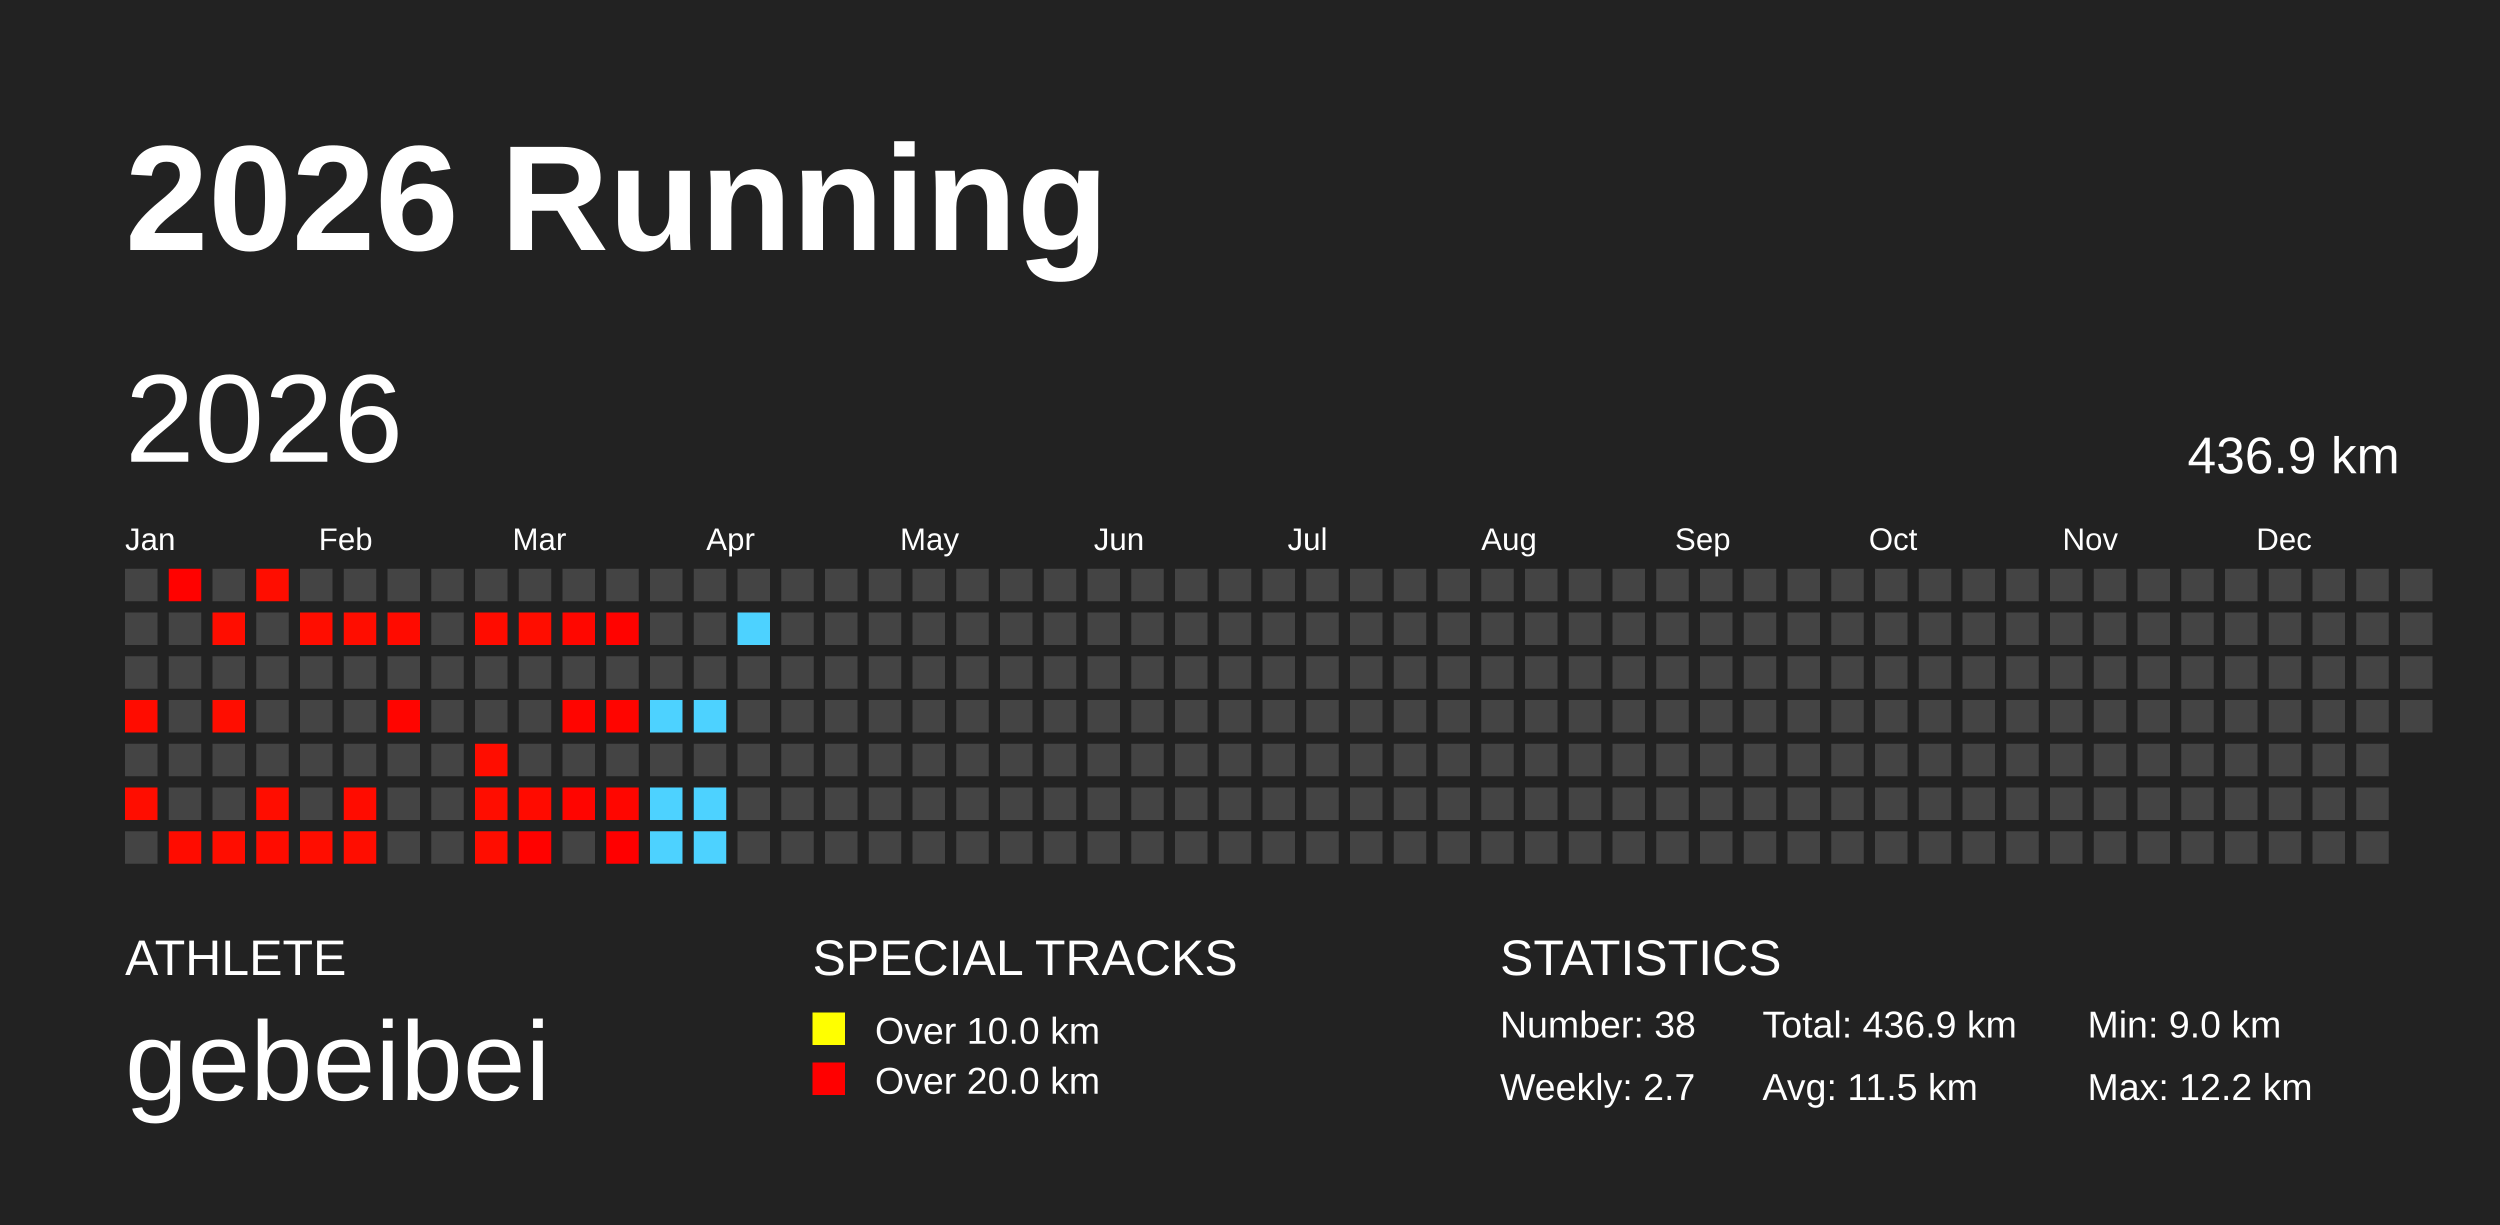
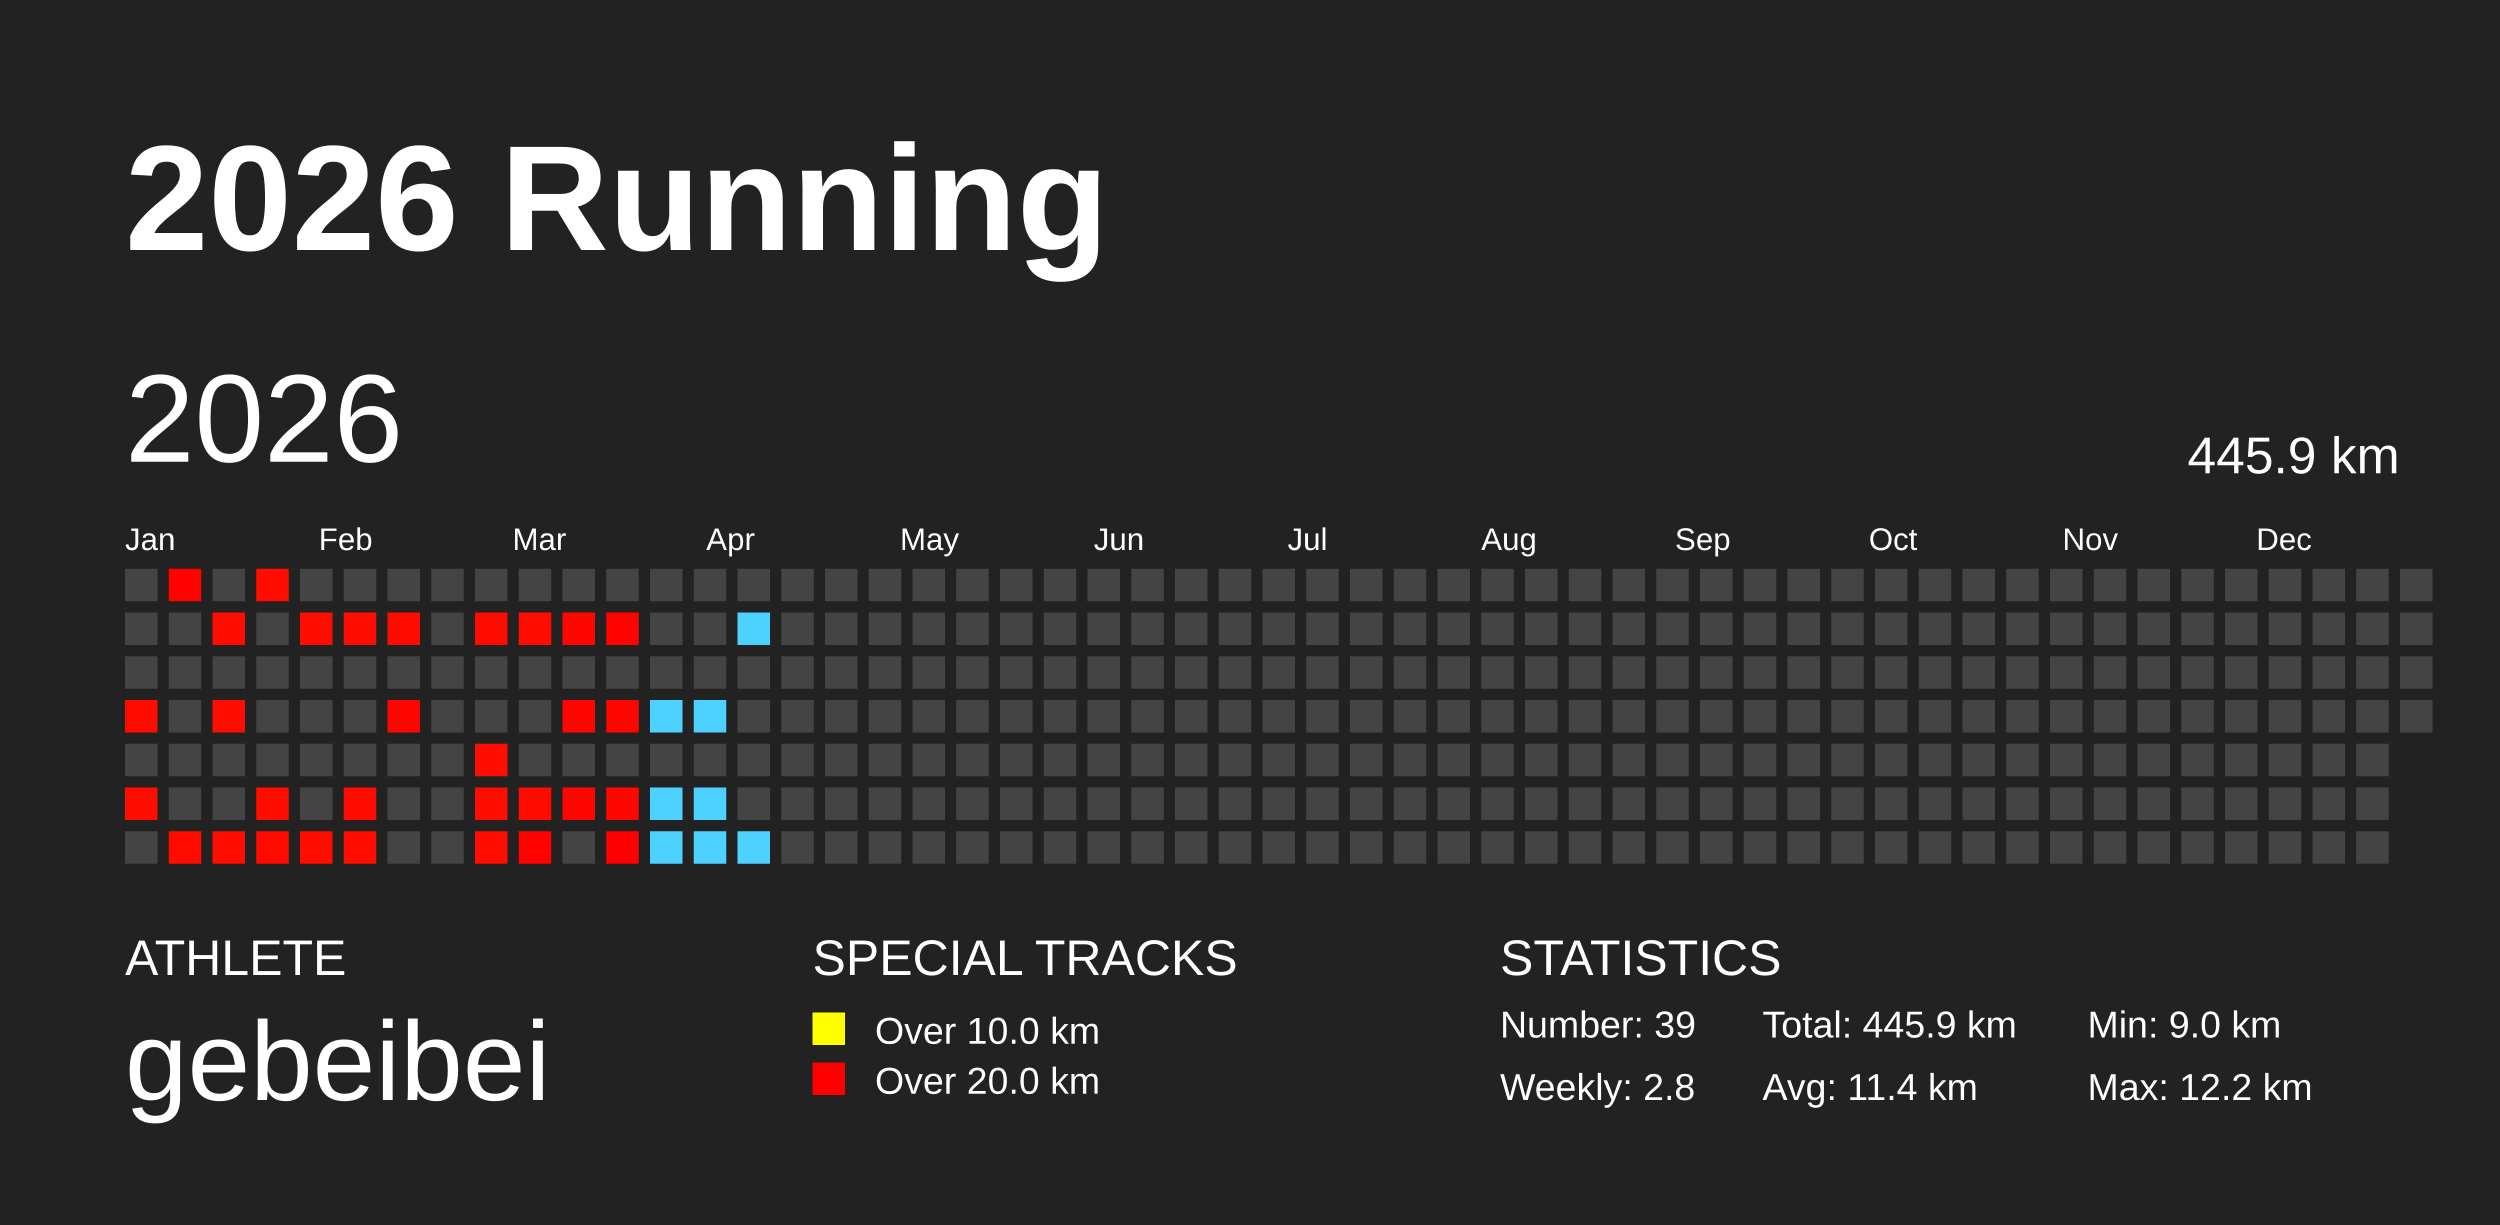
<svg xmlns="http://www.w3.org/2000/svg" baseProfile="full" height="98mm" version="1.1" viewBox="0,0,200,98" width="200mm">
  <defs />
  <rect fill="#222222" height="98" width="200" x="0" y="0" />
  <text fill="#FFFFFF" style="font-size:12px; font-family:Arial; font-weight:bold;" x="10" y="20">2026 Running</text>
  <text fill="#FFFFFF" style="font-size:4px; font-family:Arial" x="10" y="78">ATHLETE</text>
  <text fill="#FFFFFF" style="font-size:9px; font-family:Arial" x="10" y="88">gebeibei</text>
  <text fill="#FFFFFF" style="font-size:4px; font-family:Arial" x="65" y="78">SPECIAL TRACKS</text>
  <rect fill="yellow" height="2.6" width="2.6" x="65" y="81" />
  <text fill="#FFFFFF" style="font-size:3px; font-family:Arial" x="70" y="83.5">Over 10.0 km</text>
  <rect fill="red" height="2.6" width="2.6" x="65" y="85" />
  <text fill="#FFFFFF" style="font-size:3px; font-family:Arial" x="70" y="87.5">Over 20.0 km</text>
  <text fill="#FFFFFF" style="font-size:4px; font-family:Arial" x="120" y="78">STATISTICS</text>
-   <text fill="#FFFFFF" style="font-size:3px; font-family:Arial" x="120" y="83">Number: 38</text>
-   <text fill="#FFFFFF" style="font-size:3px; font-family:Arial" x="120" y="88">Weekly: 2.7</text>
-   <text fill="#FFFFFF" style="font-size:3px; font-family:Arial" x="141" y="83">Total: 436.9 km</text>
-   <text fill="#FFFFFF" style="font-size:3px; font-family:Arial" x="141" y="88">Avg: 11.5 km</text>
+   <text fill="#FFFFFF" style="font-size:3px; font-family:Arial" x="120" y="83">Number: 39</text>
+   <text fill="#FFFFFF" style="font-size:3px; font-family:Arial" x="120" y="88">Weekly: 2.8</text>
+   <text fill="#FFFFFF" style="font-size:3px; font-family:Arial" x="141" y="83">Total: 445.9 km</text>
+   <text fill="#FFFFFF" style="font-size:3px; font-family:Arial" x="141" y="88">Avg: 11.4 km</text>
  <text fill="#FFFFFF" style="font-size:3px; font-family:Arial" x="167" y="83">Min: 9.0 km</text>
  <text fill="#FFFFFF" style="font-size:3px; font-family:Arial" x="167" y="88">Max: 12.2 km</text>
  <text dominant-baseline="hanging" fill="#FFFFFF" style="font-size:10.0px; font-family:Arial;" x="10" y="30">2026</text>
-   <text dominant-baseline="hanging" fill="#FFFFFF" style="font-size:4.125px; font-family:Arial;" x="175" y="35">436.9 km</text>
+   <text dominant-baseline="hanging" fill="#FFFFFF" style="font-size:4.125px; font-family:Arial;" x="175" y="35">445.9 km</text>
  <text fill="#FFFFFF" style="font-size:2.5px; font-family:Arial" x="10.0" y="44">Jan</text>
  <text fill="#FFFFFF" style="font-size:2.5px; font-family:Arial" x="25.5" y="44">Feb</text>
  <text fill="#FFFFFF" style="font-size:2.5px; font-family:Arial" x="41.0" y="44">Mar</text>
  <text fill="#FFFFFF" style="font-size:2.5px; font-family:Arial" x="56.5" y="44">Apr</text>
  <text fill="#FFFFFF" style="font-size:2.5px; font-family:Arial" x="72.0" y="44">May</text>
  <text fill="#FFFFFF" style="font-size:2.5px; font-family:Arial" x="87.5" y="44">Jun</text>
  <text fill="#FFFFFF" style="font-size:2.5px; font-family:Arial" x="103.0" y="44">Jul</text>
  <text fill="#FFFFFF" style="font-size:2.5px; font-family:Arial" x="118.5" y="44">Aug</text>
  <text fill="#FFFFFF" style="font-size:2.5px; font-family:Arial" x="134.0" y="44">Sep</text>
  <text fill="#FFFFFF" style="font-size:2.5px; font-family:Arial" x="149.5" y="44">Oct</text>
  <text fill="#FFFFFF" style="font-size:2.5px; font-family:Arial" x="165.0" y="44">Nov</text>
  <text fill="#FFFFFF" style="font-size:2.5px; font-family:Arial" x="180.5" y="44">Dec</text>
  <rect fill="#444444" height="2.6" width="2.6" x="10.0" y="45.5" />
  <rect fill="#444444" height="2.6" width="2.6" x="10.0" y="49.0" />
  <rect fill="#444444" height="2.6" width="2.6" x="10.0" y="52.5" />
  <rect fill="#ff0c00" height="2.6" width="2.6" x="10.0" y="56.0" />
  <rect fill="#444444" height="2.6" width="2.6" x="10.0" y="59.5" />
  <rect fill="#ff0d00" height="2.6" width="2.6" x="10.0" y="63.0" />
  <rect fill="#444444" height="2.6" width="2.6" x="10.0" y="66.5" />
  <rect fill="#ff0200" height="2.6" width="2.6" x="13.5" y="45.5" />
  <rect fill="#444444" height="2.6" width="2.6" x="13.5" y="49.0" />
  <rect fill="#444444" height="2.6" width="2.6" x="13.5" y="52.5" />
  <rect fill="#444444" height="2.6" width="2.6" x="13.5" y="56.0" />
  <rect fill="#444444" height="2.6" width="2.6" x="13.5" y="59.5" />
  <rect fill="#444444" height="2.6" width="2.6" x="13.5" y="63.0" />
  <rect fill="#ff0c00" height="2.6" width="2.6" x="13.5" y="66.5" />
  <rect fill="#444444" height="2.6" width="2.6" x="17.0" y="45.5" />
  <rect fill="#ff0d00" height="2.6" width="2.6" x="17.0" y="49.0" />
  <rect fill="#444444" height="2.6" width="2.6" x="17.0" y="52.5" />
  <rect fill="#ff0d00" height="2.6" width="2.6" x="17.0" y="56.0" />
  <rect fill="#444444" height="2.6" width="2.6" x="17.0" y="59.5" />
  <rect fill="#444444" height="2.6" width="2.6" x="17.0" y="63.0" />
  <rect fill="#ff0d00" height="2.6" width="2.6" x="17.0" y="66.5" />
  <rect fill="#ff0d00" height="2.6" width="2.6" x="20.5" y="45.5" />
  <rect fill="#444444" height="2.6" width="2.6" x="20.5" y="49.0" />
  <rect fill="#444444" height="2.6" width="2.6" x="20.5" y="52.5" />
  <rect fill="#444444" height="2.6" width="2.6" x="20.5" y="56.0" />
  <rect fill="#444444" height="2.6" width="2.6" x="20.5" y="59.5" />
  <rect fill="#ff0d00" height="2.6" width="2.6" x="20.5" y="63.0" />
  <rect fill="#ff0c00" height="2.6" width="2.6" x="20.5" y="66.5" />
  <rect fill="#444444" height="2.6" width="2.6" x="24.0" y="45.5" />
  <rect fill="#ff0d00" height="2.6" width="2.6" x="24.0" y="49.0" />
  <rect fill="#444444" height="2.6" width="2.6" x="24.0" y="52.5" />
  <rect fill="#444444" height="2.6" width="2.6" x="24.0" y="56.0" />
  <rect fill="#444444" height="2.6" width="2.6" x="24.0" y="59.5" />
  <rect fill="#444444" height="2.6" width="2.6" x="24.0" y="63.0" />
  <rect fill="#ff0d00" height="2.6" width="2.6" x="24.0" y="66.5" />
  <rect fill="#444444" height="2.6" width="2.6" x="27.5" y="45.5" />
  <rect fill="#ff0d00" height="2.6" width="2.6" x="27.5" y="49.0" />
  <rect fill="#444444" height="2.6" width="2.6" x="27.5" y="52.5" />
  <rect fill="#444444" height="2.6" width="2.6" x="27.5" y="56.0" />
  <rect fill="#444444" height="2.6" width="2.6" x="27.5" y="59.5" />
  <rect fill="#ff0c00" height="2.6" width="2.6" x="27.5" y="63.0" />
  <rect fill="#ff0d00" height="2.6" width="2.6" x="27.5" y="66.5" />
  <rect fill="#444444" height="2.6" width="2.6" x="31.0" y="45.5" />
  <rect fill="#ff0b00" height="2.6" width="2.6" x="31.0" y="49.0" />
  <rect fill="#444444" height="2.6" width="2.6" x="31.0" y="52.5" />
  <rect fill="#ff0500" height="2.6" width="2.6" x="31.0" y="56.0" />
  <rect fill="#444444" height="2.6" width="2.6" x="31.0" y="59.5" />
  <rect fill="#444444" height="2.6" width="2.6" x="31.0" y="63.0" />
  <rect fill="#444444" height="2.6" width="2.6" x="31.0" y="66.5" />
  <rect fill="#444444" height="2.6" width="2.6" x="34.5" y="45.5" />
  <rect fill="#444444" height="2.6" width="2.6" x="34.5" y="49.0" />
  <rect fill="#444444" height="2.6" width="2.6" x="34.5" y="52.5" />
  <rect fill="#444444" height="2.6" width="2.6" x="34.5" y="56.0" />
  <rect fill="#444444" height="2.6" width="2.6" x="34.5" y="59.5" />
  <rect fill="#444444" height="2.6" width="2.6" x="34.5" y="63.0" />
  <rect fill="#444444" height="2.6" width="2.6" x="34.5" y="66.5" />
  <rect fill="#444444" height="2.6" width="2.6" x="38.0" y="45.5" />
  <rect fill="#ff0c00" height="2.6" width="2.6" x="38.0" y="49.0" />
  <rect fill="#444444" height="2.6" width="2.6" x="38.0" y="52.5" />
  <rect fill="#444444" height="2.6" width="2.6" x="38.0" y="56.0" />
  <rect fill="#ff0d00" height="2.6" width="2.6" x="38.0" y="59.5" />
  <rect fill="#ff0d00" height="2.6" width="2.6" x="38.0" y="63.0" />
  <rect fill="#ff0d00" height="2.6" width="2.6" x="38.0" y="66.5" />
  <rect fill="#444444" height="2.6" width="2.6" x="41.5" y="45.5" />
  <rect fill="#ff0d00" height="2.6" width="2.6" x="41.5" y="49.0" />
  <rect fill="#444444" height="2.6" width="2.6" x="41.5" y="52.5" />
  <rect fill="#444444" height="2.6" width="2.6" x="41.5" y="56.0" />
  <rect fill="#444444" height="2.6" width="2.6" x="41.5" y="59.5" />
  <rect fill="#ff0b00" height="2.6" width="2.6" x="41.5" y="63.0" />
  <rect fill="#ff0200" height="2.6" width="2.6" x="41.5" y="66.5" />
  <rect fill="#444444" height="2.6" width="2.6" x="45.0" y="45.5" />
  <rect fill="#ff0700" height="2.6" width="2.6" x="45.0" y="49.0" />
  <rect fill="#444444" height="2.6" width="2.6" x="45.0" y="52.5" />
  <rect fill="#ff0500" height="2.6" width="2.6" x="45.0" y="56.0" />
  <rect fill="#444444" height="2.6" width="2.6" x="45.0" y="59.5" />
  <rect fill="#ff0500" height="2.6" width="2.6" x="45.0" y="63.0" />
  <rect fill="#444444" height="2.6" width="2.6" x="45.0" y="66.5" />
  <rect fill="#444444" height="2.6" width="2.6" x="48.5" y="45.5" />
  <rect fill="#ff0300" height="2.6" width="2.6" x="48.5" y="49.0" />
  <rect fill="#444444" height="2.6" width="2.6" x="48.5" y="52.5" />
  <rect fill="#ff0500" height="2.6" width="2.6" x="48.5" y="56.0" />
  <rect fill="#444444" height="2.6" width="2.6" x="48.5" y="59.5" />
  <rect fill="#ff0600" height="2.6" width="2.6" x="48.5" y="63.0" />
  <rect fill="#ff0000" height="2.6" width="2.6" x="48.5" y="66.5" />
  <rect fill="#444444" height="2.6" width="2.6" x="52.0" y="45.5" />
  <rect fill="#444444" height="2.6" width="2.6" x="52.0" y="49.0" />
  <rect fill="#444444" height="2.6" width="2.6" x="52.0" y="52.5" />
  <rect fill="#4dd2ff" height="2.6" width="2.6" x="52.0" y="56.0" />
  <rect fill="#444444" height="2.6" width="2.6" x="52.0" y="59.5" />
  <rect fill="#4dd2ff" height="2.6" width="2.6" x="52.0" y="63.0" />
  <rect fill="#4dd2ff" height="2.6" width="2.6" x="52.0" y="66.5" />
  <rect fill="#444444" height="2.6" width="2.6" x="55.5" y="45.5" />
  <rect fill="#444444" height="2.6" width="2.6" x="55.5" y="49.0" />
  <rect fill="#444444" height="2.6" width="2.6" x="55.5" y="52.5" />
  <rect fill="#4dd2ff" height="2.6" width="2.6" x="55.5" y="56.0" />
  <rect fill="#444444" height="2.6" width="2.6" x="55.5" y="59.5" />
  <rect fill="#4dd2ff" height="2.6" width="2.6" x="55.5" y="63.0" />
  <rect fill="#4dd2ff" height="2.6" width="2.6" x="55.5" y="66.5" />
  <rect fill="#444444" height="2.6" width="2.6" x="59.0" y="45.5" />
  <rect fill="#4dd2ff" height="2.6" width="2.6" x="59.0" y="49.0" />
  <rect fill="#444444" height="2.6" width="2.6" x="59.0" y="52.5" />
  <rect fill="#444444" height="2.6" width="2.6" x="59.0" y="56.0" />
  <rect fill="#444444" height="2.6" width="2.6" x="59.0" y="59.5" />
  <rect fill="#444444" height="2.6" width="2.6" x="59.0" y="63.0" />
-   <rect fill="#444444" height="2.6" width="2.6" x="59.0" y="66.5" />
+   <rect fill="#4dd2ff" height="2.6" width="2.6" x="59.0" y="66.5" />
  <rect fill="#444444" height="2.6" width="2.6" x="62.5" y="45.5" />
  <rect fill="#444444" height="2.6" width="2.6" x="62.5" y="49.0" />
  <rect fill="#444444" height="2.6" width="2.6" x="62.5" y="52.5" />
  <rect fill="#444444" height="2.6" width="2.6" x="62.5" y="56.0" />
  <rect fill="#444444" height="2.6" width="2.6" x="62.5" y="59.5" />
  <rect fill="#444444" height="2.6" width="2.6" x="62.5" y="63.0" />
  <rect fill="#444444" height="2.6" width="2.6" x="62.5" y="66.5" />
  <rect fill="#444444" height="2.6" width="2.6" x="66.0" y="45.5" />
  <rect fill="#444444" height="2.6" width="2.6" x="66.0" y="49.0" />
  <rect fill="#444444" height="2.6" width="2.6" x="66.0" y="52.5" />
  <rect fill="#444444" height="2.6" width="2.6" x="66.0" y="56.0" />
  <rect fill="#444444" height="2.6" width="2.6" x="66.0" y="59.5" />
  <rect fill="#444444" height="2.6" width="2.6" x="66.0" y="63.0" />
  <rect fill="#444444" height="2.6" width="2.6" x="66.0" y="66.5" />
  <rect fill="#444444" height="2.6" width="2.6" x="69.5" y="45.5" />
  <rect fill="#444444" height="2.6" width="2.6" x="69.5" y="49.0" />
  <rect fill="#444444" height="2.6" width="2.6" x="69.5" y="52.5" />
  <rect fill="#444444" height="2.6" width="2.6" x="69.5" y="56.0" />
  <rect fill="#444444" height="2.6" width="2.6" x="69.5" y="59.5" />
  <rect fill="#444444" height="2.6" width="2.6" x="69.5" y="63.0" />
  <rect fill="#444444" height="2.6" width="2.6" x="69.5" y="66.5" />
  <rect fill="#444444" height="2.6" width="2.6" x="73.0" y="45.5" />
  <rect fill="#444444" height="2.6" width="2.6" x="73.0" y="49.0" />
  <rect fill="#444444" height="2.6" width="2.6" x="73.0" y="52.5" />
  <rect fill="#444444" height="2.6" width="2.6" x="73.0" y="56.0" />
  <rect fill="#444444" height="2.6" width="2.6" x="73.0" y="59.5" />
  <rect fill="#444444" height="2.6" width="2.6" x="73.0" y="63.0" />
  <rect fill="#444444" height="2.6" width="2.6" x="73.0" y="66.5" />
  <rect fill="#444444" height="2.6" width="2.6" x="76.5" y="45.5" />
  <rect fill="#444444" height="2.6" width="2.6" x="76.5" y="49.0" />
  <rect fill="#444444" height="2.6" width="2.6" x="76.5" y="52.5" />
  <rect fill="#444444" height="2.6" width="2.6" x="76.5" y="56.0" />
  <rect fill="#444444" height="2.6" width="2.6" x="76.5" y="59.5" />
  <rect fill="#444444" height="2.6" width="2.6" x="76.5" y="63.0" />
  <rect fill="#444444" height="2.6" width="2.6" x="76.5" y="66.5" />
  <rect fill="#444444" height="2.6" width="2.6" x="80.0" y="45.5" />
  <rect fill="#444444" height="2.6" width="2.6" x="80.0" y="49.0" />
  <rect fill="#444444" height="2.6" width="2.6" x="80.0" y="52.5" />
  <rect fill="#444444" height="2.6" width="2.6" x="80.0" y="56.0" />
  <rect fill="#444444" height="2.6" width="2.6" x="80.0" y="59.5" />
  <rect fill="#444444" height="2.6" width="2.6" x="80.0" y="63.0" />
  <rect fill="#444444" height="2.6" width="2.6" x="80.0" y="66.5" />
  <rect fill="#444444" height="2.6" width="2.6" x="83.5" y="45.5" />
  <rect fill="#444444" height="2.6" width="2.6" x="83.5" y="49.0" />
  <rect fill="#444444" height="2.6" width="2.6" x="83.5" y="52.5" />
  <rect fill="#444444" height="2.6" width="2.6" x="83.5" y="56.0" />
  <rect fill="#444444" height="2.6" width="2.6" x="83.5" y="59.5" />
  <rect fill="#444444" height="2.6" width="2.6" x="83.5" y="63.0" />
  <rect fill="#444444" height="2.6" width="2.6" x="83.5" y="66.5" />
  <rect fill="#444444" height="2.6" width="2.6" x="87.0" y="45.5" />
  <rect fill="#444444" height="2.6" width="2.6" x="87.0" y="49.0" />
  <rect fill="#444444" height="2.6" width="2.6" x="87.0" y="52.5" />
  <rect fill="#444444" height="2.6" width="2.6" x="87.0" y="56.0" />
  <rect fill="#444444" height="2.6" width="2.6" x="87.0" y="59.5" />
  <rect fill="#444444" height="2.6" width="2.6" x="87.0" y="63.0" />
  <rect fill="#444444" height="2.6" width="2.6" x="87.0" y="66.5" />
  <rect fill="#444444" height="2.6" width="2.6" x="90.5" y="45.5" />
  <rect fill="#444444" height="2.6" width="2.6" x="90.5" y="49.0" />
  <rect fill="#444444" height="2.6" width="2.6" x="90.5" y="52.5" />
  <rect fill="#444444" height="2.6" width="2.6" x="90.5" y="56.0" />
  <rect fill="#444444" height="2.6" width="2.6" x="90.5" y="59.5" />
  <rect fill="#444444" height="2.6" width="2.6" x="90.5" y="63.0" />
  <rect fill="#444444" height="2.6" width="2.6" x="90.5" y="66.5" />
  <rect fill="#444444" height="2.6" width="2.6" x="94.0" y="45.5" />
  <rect fill="#444444" height="2.6" width="2.6" x="94.0" y="49.0" />
  <rect fill="#444444" height="2.6" width="2.6" x="94.0" y="52.5" />
  <rect fill="#444444" height="2.6" width="2.6" x="94.0" y="56.0" />
  <rect fill="#444444" height="2.6" width="2.6" x="94.0" y="59.5" />
  <rect fill="#444444" height="2.6" width="2.6" x="94.0" y="63.0" />
  <rect fill="#444444" height="2.6" width="2.6" x="94.0" y="66.5" />
  <rect fill="#444444" height="2.6" width="2.6" x="97.5" y="45.5" />
  <rect fill="#444444" height="2.6" width="2.6" x="97.5" y="49.0" />
  <rect fill="#444444" height="2.6" width="2.6" x="97.5" y="52.5" />
  <rect fill="#444444" height="2.6" width="2.6" x="97.5" y="56.0" />
  <rect fill="#444444" height="2.6" width="2.6" x="97.5" y="59.5" />
  <rect fill="#444444" height="2.6" width="2.6" x="97.5" y="63.0" />
  <rect fill="#444444" height="2.6" width="2.6" x="97.5" y="66.5" />
  <rect fill="#444444" height="2.6" width="2.6" x="101.0" y="45.5" />
  <rect fill="#444444" height="2.6" width="2.6" x="101.0" y="49.0" />
  <rect fill="#444444" height="2.6" width="2.6" x="101.0" y="52.5" />
  <rect fill="#444444" height="2.6" width="2.6" x="101.0" y="56.0" />
  <rect fill="#444444" height="2.6" width="2.6" x="101.0" y="59.5" />
  <rect fill="#444444" height="2.6" width="2.6" x="101.0" y="63.0" />
  <rect fill="#444444" height="2.6" width="2.6" x="101.0" y="66.5" />
  <rect fill="#444444" height="2.6" width="2.6" x="104.5" y="45.5" />
  <rect fill="#444444" height="2.6" width="2.6" x="104.5" y="49.0" />
  <rect fill="#444444" height="2.6" width="2.6" x="104.5" y="52.5" />
  <rect fill="#444444" height="2.6" width="2.6" x="104.5" y="56.0" />
  <rect fill="#444444" height="2.6" width="2.6" x="104.5" y="59.5" />
  <rect fill="#444444" height="2.6" width="2.6" x="104.5" y="63.0" />
  <rect fill="#444444" height="2.6" width="2.6" x="104.5" y="66.5" />
  <rect fill="#444444" height="2.6" width="2.6" x="108.0" y="45.5" />
  <rect fill="#444444" height="2.6" width="2.6" x="108.0" y="49.0" />
  <rect fill="#444444" height="2.6" width="2.6" x="108.0" y="52.5" />
  <rect fill="#444444" height="2.6" width="2.6" x="108.0" y="56.0" />
  <rect fill="#444444" height="2.6" width="2.6" x="108.0" y="59.5" />
  <rect fill="#444444" height="2.6" width="2.6" x="108.0" y="63.0" />
  <rect fill="#444444" height="2.6" width="2.6" x="108.0" y="66.5" />
  <rect fill="#444444" height="2.6" width="2.6" x="111.5" y="45.5" />
  <rect fill="#444444" height="2.6" width="2.6" x="111.5" y="49.0" />
  <rect fill="#444444" height="2.6" width="2.6" x="111.5" y="52.5" />
  <rect fill="#444444" height="2.6" width="2.6" x="111.5" y="56.0" />
  <rect fill="#444444" height="2.6" width="2.6" x="111.5" y="59.5" />
  <rect fill="#444444" height="2.6" width="2.6" x="111.5" y="63.0" />
  <rect fill="#444444" height="2.6" width="2.6" x="111.5" y="66.5" />
  <rect fill="#444444" height="2.6" width="2.6" x="115.0" y="45.5" />
  <rect fill="#444444" height="2.6" width="2.6" x="115.0" y="49.0" />
  <rect fill="#444444" height="2.6" width="2.6" x="115.0" y="52.5" />
  <rect fill="#444444" height="2.6" width="2.6" x="115.0" y="56.0" />
  <rect fill="#444444" height="2.6" width="2.6" x="115.0" y="59.5" />
  <rect fill="#444444" height="2.6" width="2.6" x="115.0" y="63.0" />
  <rect fill="#444444" height="2.6" width="2.6" x="115.0" y="66.5" />
  <rect fill="#444444" height="2.6" width="2.6" x="118.5" y="45.5" />
  <rect fill="#444444" height="2.6" width="2.6" x="118.5" y="49.0" />
  <rect fill="#444444" height="2.6" width="2.6" x="118.5" y="52.5" />
  <rect fill="#444444" height="2.6" width="2.6" x="118.5" y="56.0" />
  <rect fill="#444444" height="2.6" width="2.6" x="118.5" y="59.5" />
  <rect fill="#444444" height="2.6" width="2.6" x="118.5" y="63.0" />
  <rect fill="#444444" height="2.6" width="2.6" x="118.5" y="66.5" />
  <rect fill="#444444" height="2.6" width="2.6" x="122.0" y="45.5" />
  <rect fill="#444444" height="2.6" width="2.6" x="122.0" y="49.0" />
  <rect fill="#444444" height="2.6" width="2.6" x="122.0" y="52.5" />
  <rect fill="#444444" height="2.6" width="2.6" x="122.0" y="56.0" />
  <rect fill="#444444" height="2.6" width="2.6" x="122.0" y="59.5" />
  <rect fill="#444444" height="2.6" width="2.6" x="122.0" y="63.0" />
  <rect fill="#444444" height="2.6" width="2.6" x="122.0" y="66.5" />
  <rect fill="#444444" height="2.6" width="2.6" x="125.5" y="45.5" />
  <rect fill="#444444" height="2.6" width="2.6" x="125.5" y="49.0" />
  <rect fill="#444444" height="2.6" width="2.6" x="125.5" y="52.5" />
  <rect fill="#444444" height="2.6" width="2.6" x="125.5" y="56.0" />
  <rect fill="#444444" height="2.6" width="2.6" x="125.5" y="59.5" />
  <rect fill="#444444" height="2.6" width="2.6" x="125.5" y="63.0" />
  <rect fill="#444444" height="2.6" width="2.6" x="125.5" y="66.5" />
  <rect fill="#444444" height="2.6" width="2.6" x="129.0" y="45.5" />
  <rect fill="#444444" height="2.6" width="2.6" x="129.0" y="49.0" />
  <rect fill="#444444" height="2.6" width="2.6" x="129.0" y="52.5" />
  <rect fill="#444444" height="2.6" width="2.6" x="129.0" y="56.0" />
  <rect fill="#444444" height="2.6" width="2.6" x="129.0" y="59.5" />
  <rect fill="#444444" height="2.6" width="2.6" x="129.0" y="63.0" />
  <rect fill="#444444" height="2.6" width="2.6" x="129.0" y="66.5" />
  <rect fill="#444444" height="2.6" width="2.6" x="132.5" y="45.5" />
  <rect fill="#444444" height="2.6" width="2.6" x="132.5" y="49.0" />
  <rect fill="#444444" height="2.6" width="2.6" x="132.5" y="52.5" />
  <rect fill="#444444" height="2.6" width="2.6" x="132.5" y="56.0" />
  <rect fill="#444444" height="2.6" width="2.6" x="132.5" y="59.5" />
  <rect fill="#444444" height="2.6" width="2.6" x="132.5" y="63.0" />
  <rect fill="#444444" height="2.6" width="2.6" x="132.5" y="66.5" />
  <rect fill="#444444" height="2.6" width="2.6" x="136.0" y="45.5" />
  <rect fill="#444444" height="2.6" width="2.6" x="136.0" y="49.0" />
  <rect fill="#444444" height="2.6" width="2.6" x="136.0" y="52.5" />
  <rect fill="#444444" height="2.6" width="2.6" x="136.0" y="56.0" />
  <rect fill="#444444" height="2.6" width="2.6" x="136.0" y="59.5" />
  <rect fill="#444444" height="2.6" width="2.6" x="136.0" y="63.0" />
  <rect fill="#444444" height="2.6" width="2.6" x="136.0" y="66.5" />
  <rect fill="#444444" height="2.6" width="2.6" x="139.5" y="45.5" />
  <rect fill="#444444" height="2.6" width="2.6" x="139.5" y="49.0" />
  <rect fill="#444444" height="2.6" width="2.6" x="139.5" y="52.5" />
  <rect fill="#444444" height="2.6" width="2.6" x="139.5" y="56.0" />
  <rect fill="#444444" height="2.6" width="2.6" x="139.5" y="59.5" />
  <rect fill="#444444" height="2.6" width="2.6" x="139.5" y="63.0" />
  <rect fill="#444444" height="2.6" width="2.6" x="139.5" y="66.5" />
  <rect fill="#444444" height="2.6" width="2.6" x="143.0" y="45.5" />
  <rect fill="#444444" height="2.6" width="2.6" x="143.0" y="49.0" />
  <rect fill="#444444" height="2.6" width="2.6" x="143.0" y="52.5" />
  <rect fill="#444444" height="2.6" width="2.6" x="143.0" y="56.0" />
  <rect fill="#444444" height="2.6" width="2.6" x="143.0" y="59.5" />
  <rect fill="#444444" height="2.6" width="2.6" x="143.0" y="63.0" />
  <rect fill="#444444" height="2.6" width="2.6" x="143.0" y="66.5" />
  <rect fill="#444444" height="2.6" width="2.6" x="146.5" y="45.5" />
  <rect fill="#444444" height="2.6" width="2.6" x="146.5" y="49.0" />
  <rect fill="#444444" height="2.6" width="2.6" x="146.5" y="52.5" />
  <rect fill="#444444" height="2.6" width="2.6" x="146.5" y="56.0" />
  <rect fill="#444444" height="2.6" width="2.6" x="146.5" y="59.5" />
  <rect fill="#444444" height="2.6" width="2.6" x="146.5" y="63.0" />
  <rect fill="#444444" height="2.6" width="2.6" x="146.5" y="66.5" />
  <rect fill="#444444" height="2.6" width="2.6" x="150.0" y="45.5" />
  <rect fill="#444444" height="2.6" width="2.6" x="150.0" y="49.0" />
  <rect fill="#444444" height="2.6" width="2.6" x="150.0" y="52.5" />
  <rect fill="#444444" height="2.6" width="2.6" x="150.0" y="56.0" />
  <rect fill="#444444" height="2.6" width="2.6" x="150.0" y="59.5" />
  <rect fill="#444444" height="2.6" width="2.6" x="150.0" y="63.0" />
  <rect fill="#444444" height="2.6" width="2.6" x="150.0" y="66.5" />
  <rect fill="#444444" height="2.6" width="2.6" x="153.5" y="45.5" />
  <rect fill="#444444" height="2.6" width="2.6" x="153.5" y="49.0" />
  <rect fill="#444444" height="2.6" width="2.6" x="153.5" y="52.5" />
  <rect fill="#444444" height="2.6" width="2.6" x="153.5" y="56.0" />
  <rect fill="#444444" height="2.6" width="2.6" x="153.5" y="59.5" />
  <rect fill="#444444" height="2.6" width="2.6" x="153.5" y="63.0" />
  <rect fill="#444444" height="2.6" width="2.6" x="153.5" y="66.5" />
  <rect fill="#444444" height="2.6" width="2.6" x="157.0" y="45.5" />
  <rect fill="#444444" height="2.6" width="2.6" x="157.0" y="49.0" />
  <rect fill="#444444" height="2.6" width="2.6" x="157.0" y="52.5" />
  <rect fill="#444444" height="2.6" width="2.6" x="157.0" y="56.0" />
  <rect fill="#444444" height="2.6" width="2.6" x="157.0" y="59.5" />
  <rect fill="#444444" height="2.6" width="2.6" x="157.0" y="63.0" />
  <rect fill="#444444" height="2.6" width="2.6" x="157.0" y="66.5" />
  <rect fill="#444444" height="2.6" width="2.6" x="160.5" y="45.5" />
  <rect fill="#444444" height="2.6" width="2.6" x="160.5" y="49.0" />
  <rect fill="#444444" height="2.6" width="2.6" x="160.5" y="52.5" />
  <rect fill="#444444" height="2.6" width="2.6" x="160.5" y="56.0" />
  <rect fill="#444444" height="2.6" width="2.6" x="160.5" y="59.5" />
  <rect fill="#444444" height="2.6" width="2.6" x="160.5" y="63.0" />
  <rect fill="#444444" height="2.6" width="2.6" x="160.5" y="66.5" />
  <rect fill="#444444" height="2.6" width="2.6" x="164.0" y="45.5" />
  <rect fill="#444444" height="2.6" width="2.6" x="164.0" y="49.0" />
  <rect fill="#444444" height="2.6" width="2.6" x="164.0" y="52.5" />
  <rect fill="#444444" height="2.6" width="2.6" x="164.0" y="56.0" />
  <rect fill="#444444" height="2.6" width="2.6" x="164.0" y="59.5" />
  <rect fill="#444444" height="2.6" width="2.6" x="164.0" y="63.0" />
  <rect fill="#444444" height="2.6" width="2.6" x="164.0" y="66.5" />
  <rect fill="#444444" height="2.6" width="2.6" x="167.5" y="45.5" />
  <rect fill="#444444" height="2.6" width="2.6" x="167.5" y="49.0" />
  <rect fill="#444444" height="2.6" width="2.6" x="167.5" y="52.5" />
  <rect fill="#444444" height="2.6" width="2.6" x="167.5" y="56.0" />
  <rect fill="#444444" height="2.6" width="2.6" x="167.5" y="59.5" />
  <rect fill="#444444" height="2.6" width="2.6" x="167.5" y="63.0" />
  <rect fill="#444444" height="2.6" width="2.6" x="167.5" y="66.5" />
  <rect fill="#444444" height="2.6" width="2.6" x="171.0" y="45.5" />
  <rect fill="#444444" height="2.6" width="2.6" x="171.0" y="49.0" />
  <rect fill="#444444" height="2.6" width="2.6" x="171.0" y="52.5" />
  <rect fill="#444444" height="2.6" width="2.6" x="171.0" y="56.0" />
  <rect fill="#444444" height="2.6" width="2.6" x="171.0" y="59.5" />
  <rect fill="#444444" height="2.6" width="2.6" x="171.0" y="63.0" />
  <rect fill="#444444" height="2.6" width="2.6" x="171.0" y="66.5" />
  <rect fill="#444444" height="2.6" width="2.6" x="174.5" y="45.5" />
  <rect fill="#444444" height="2.6" width="2.6" x="174.5" y="49.0" />
  <rect fill="#444444" height="2.6" width="2.6" x="174.5" y="52.5" />
  <rect fill="#444444" height="2.6" width="2.6" x="174.5" y="56.0" />
  <rect fill="#444444" height="2.6" width="2.6" x="174.5" y="59.5" />
  <rect fill="#444444" height="2.6" width="2.6" x="174.5" y="63.0" />
  <rect fill="#444444" height="2.6" width="2.6" x="174.5" y="66.5" />
  <rect fill="#444444" height="2.6" width="2.6" x="178.0" y="45.5" />
  <rect fill="#444444" height="2.6" width="2.6" x="178.0" y="49.0" />
  <rect fill="#444444" height="2.6" width="2.6" x="178.0" y="52.5" />
  <rect fill="#444444" height="2.6" width="2.6" x="178.0" y="56.0" />
  <rect fill="#444444" height="2.6" width="2.6" x="178.0" y="59.5" />
  <rect fill="#444444" height="2.6" width="2.6" x="178.0" y="63.0" />
  <rect fill="#444444" height="2.6" width="2.6" x="178.0" y="66.5" />
  <rect fill="#444444" height="2.6" width="2.6" x="181.5" y="45.5" />
  <rect fill="#444444" height="2.6" width="2.6" x="181.5" y="49.0" />
  <rect fill="#444444" height="2.6" width="2.6" x="181.5" y="52.5" />
  <rect fill="#444444" height="2.6" width="2.6" x="181.5" y="56.0" />
  <rect fill="#444444" height="2.6" width="2.6" x="181.5" y="59.5" />
  <rect fill="#444444" height="2.6" width="2.6" x="181.5" y="63.0" />
  <rect fill="#444444" height="2.6" width="2.6" x="181.5" y="66.5" />
  <rect fill="#444444" height="2.6" width="2.6" x="185.0" y="45.5" />
  <rect fill="#444444" height="2.6" width="2.6" x="185.0" y="49.0" />
  <rect fill="#444444" height="2.6" width="2.6" x="185.0" y="52.5" />
  <rect fill="#444444" height="2.6" width="2.6" x="185.0" y="56.0" />
  <rect fill="#444444" height="2.6" width="2.6" x="185.0" y="59.5" />
  <rect fill="#444444" height="2.6" width="2.6" x="185.0" y="63.0" />
  <rect fill="#444444" height="2.6" width="2.6" x="185.0" y="66.5" />
  <rect fill="#444444" height="2.6" width="2.6" x="188.5" y="45.5" />
  <rect fill="#444444" height="2.6" width="2.6" x="188.5" y="49.0" />
  <rect fill="#444444" height="2.6" width="2.6" x="188.5" y="52.5" />
  <rect fill="#444444" height="2.6" width="2.6" x="188.5" y="56.0" />
  <rect fill="#444444" height="2.6" width="2.6" x="188.5" y="59.5" />
  <rect fill="#444444" height="2.6" width="2.6" x="188.5" y="63.0" />
  <rect fill="#444444" height="2.6" width="2.6" x="188.5" y="66.5" />
  <rect fill="#444444" height="2.6" width="2.6" x="192.0" y="45.5" />
  <rect fill="#444444" height="2.6" width="2.6" x="192.0" y="49.0" />
  <rect fill="#444444" height="2.6" width="2.6" x="192.0" y="52.5" />
  <rect fill="#444444" height="2.6" width="2.6" x="192.0" y="56.0" />
</svg>
